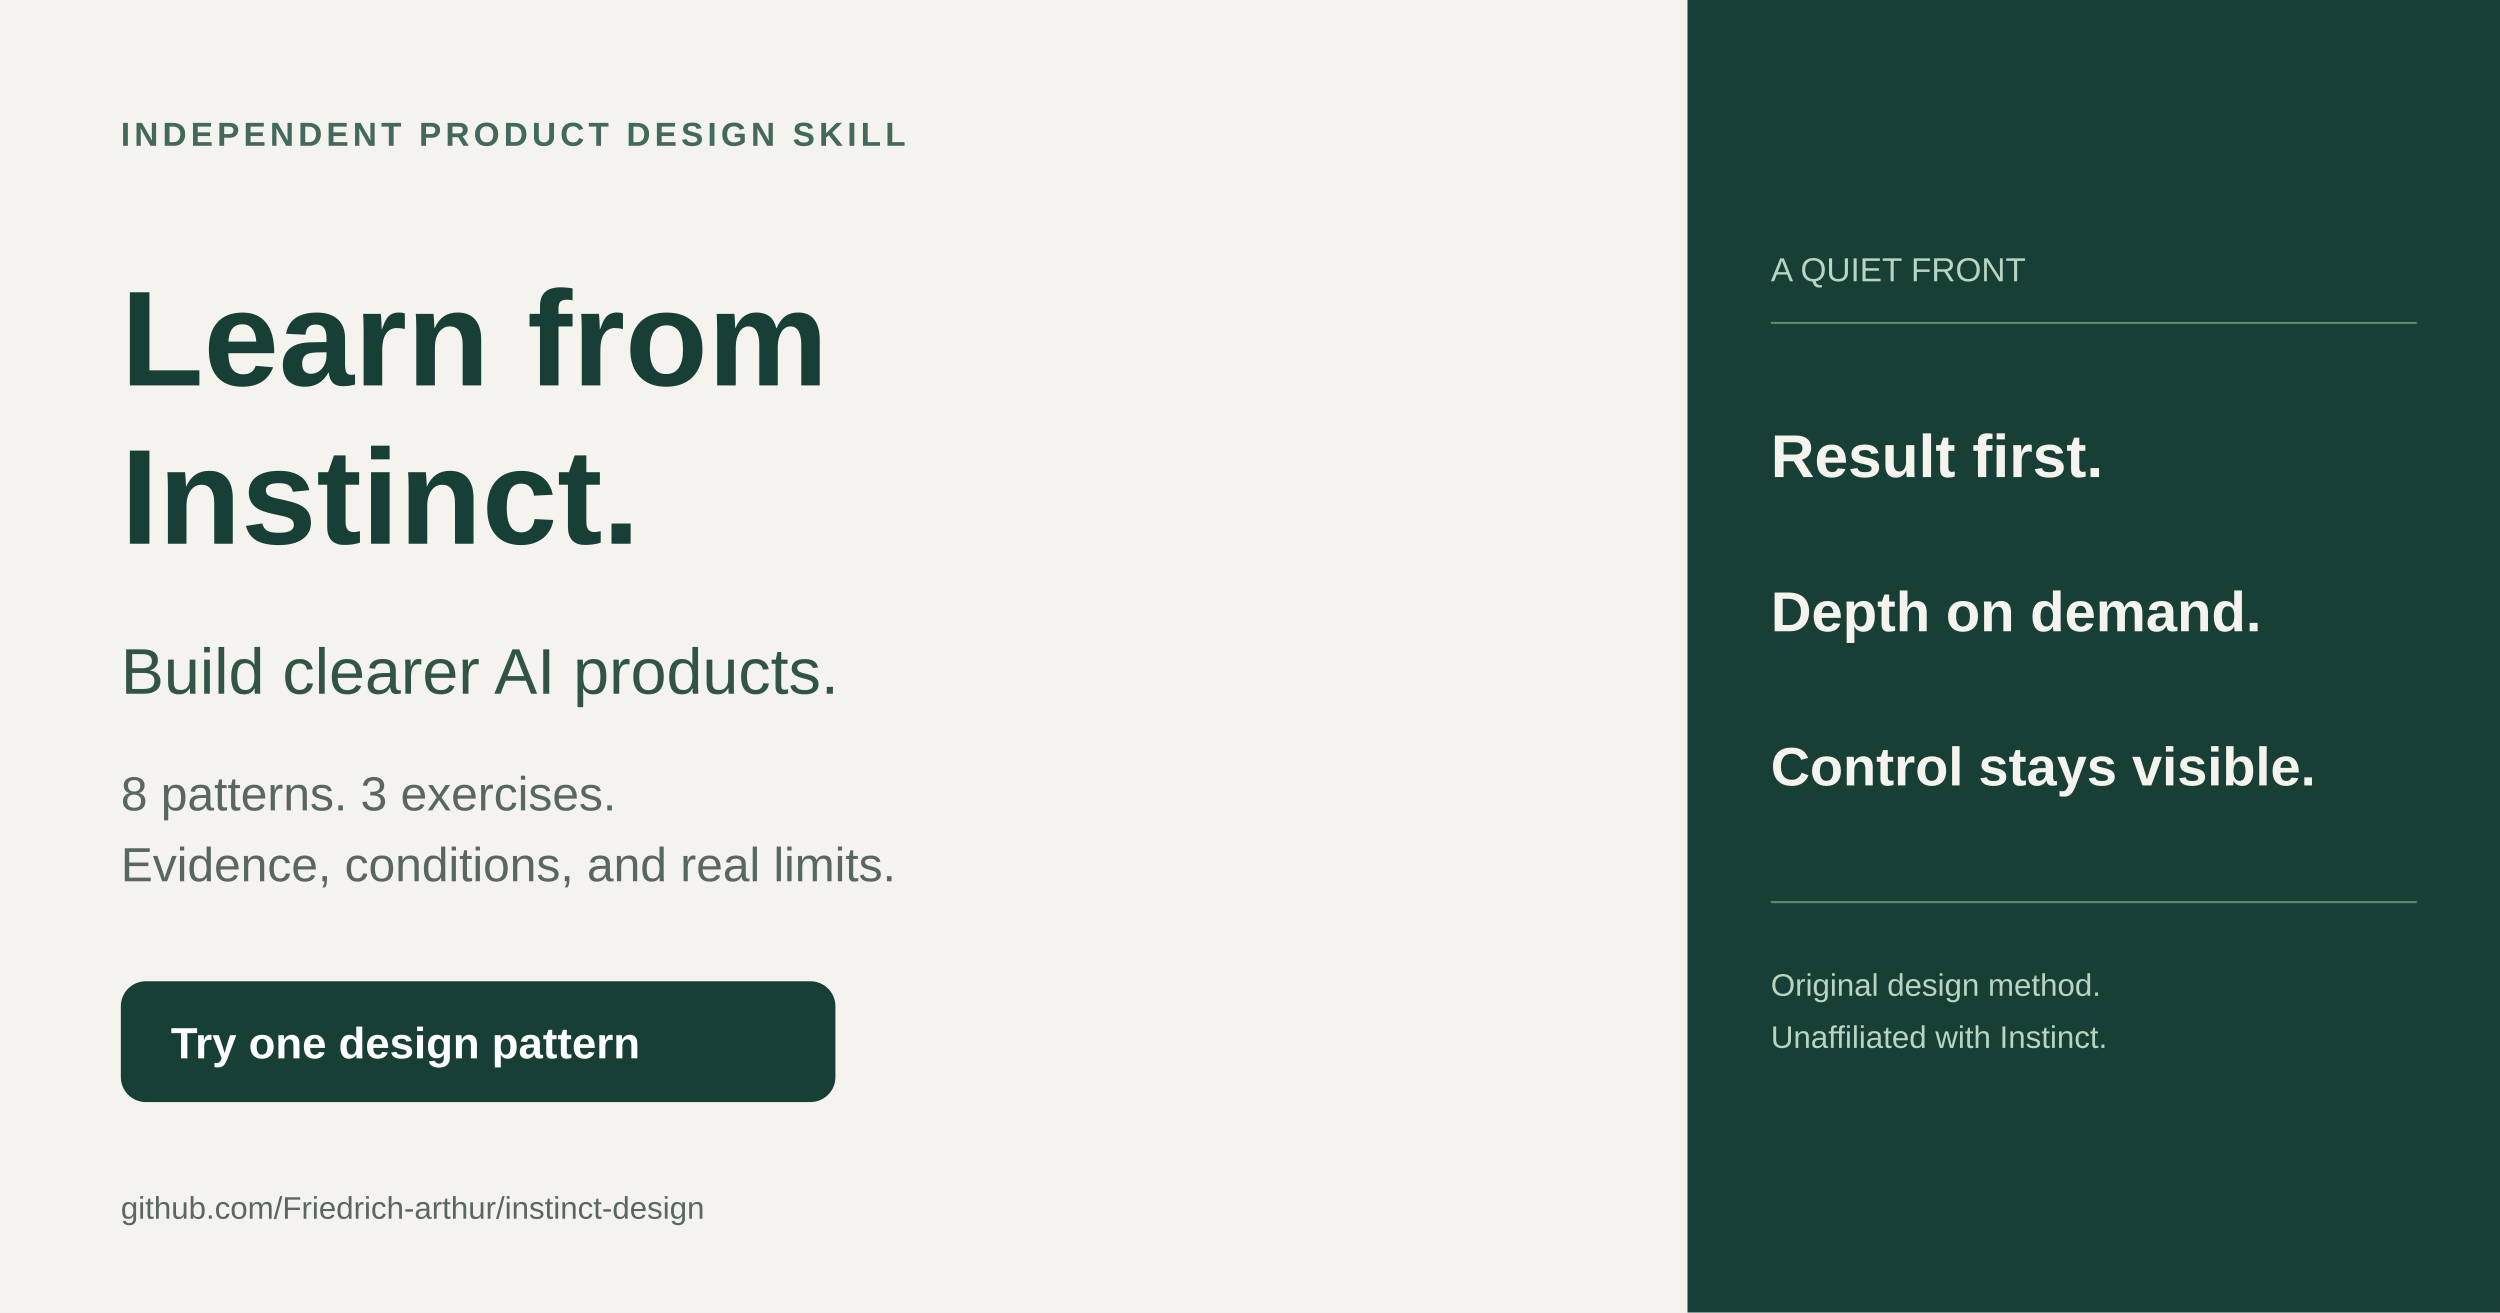
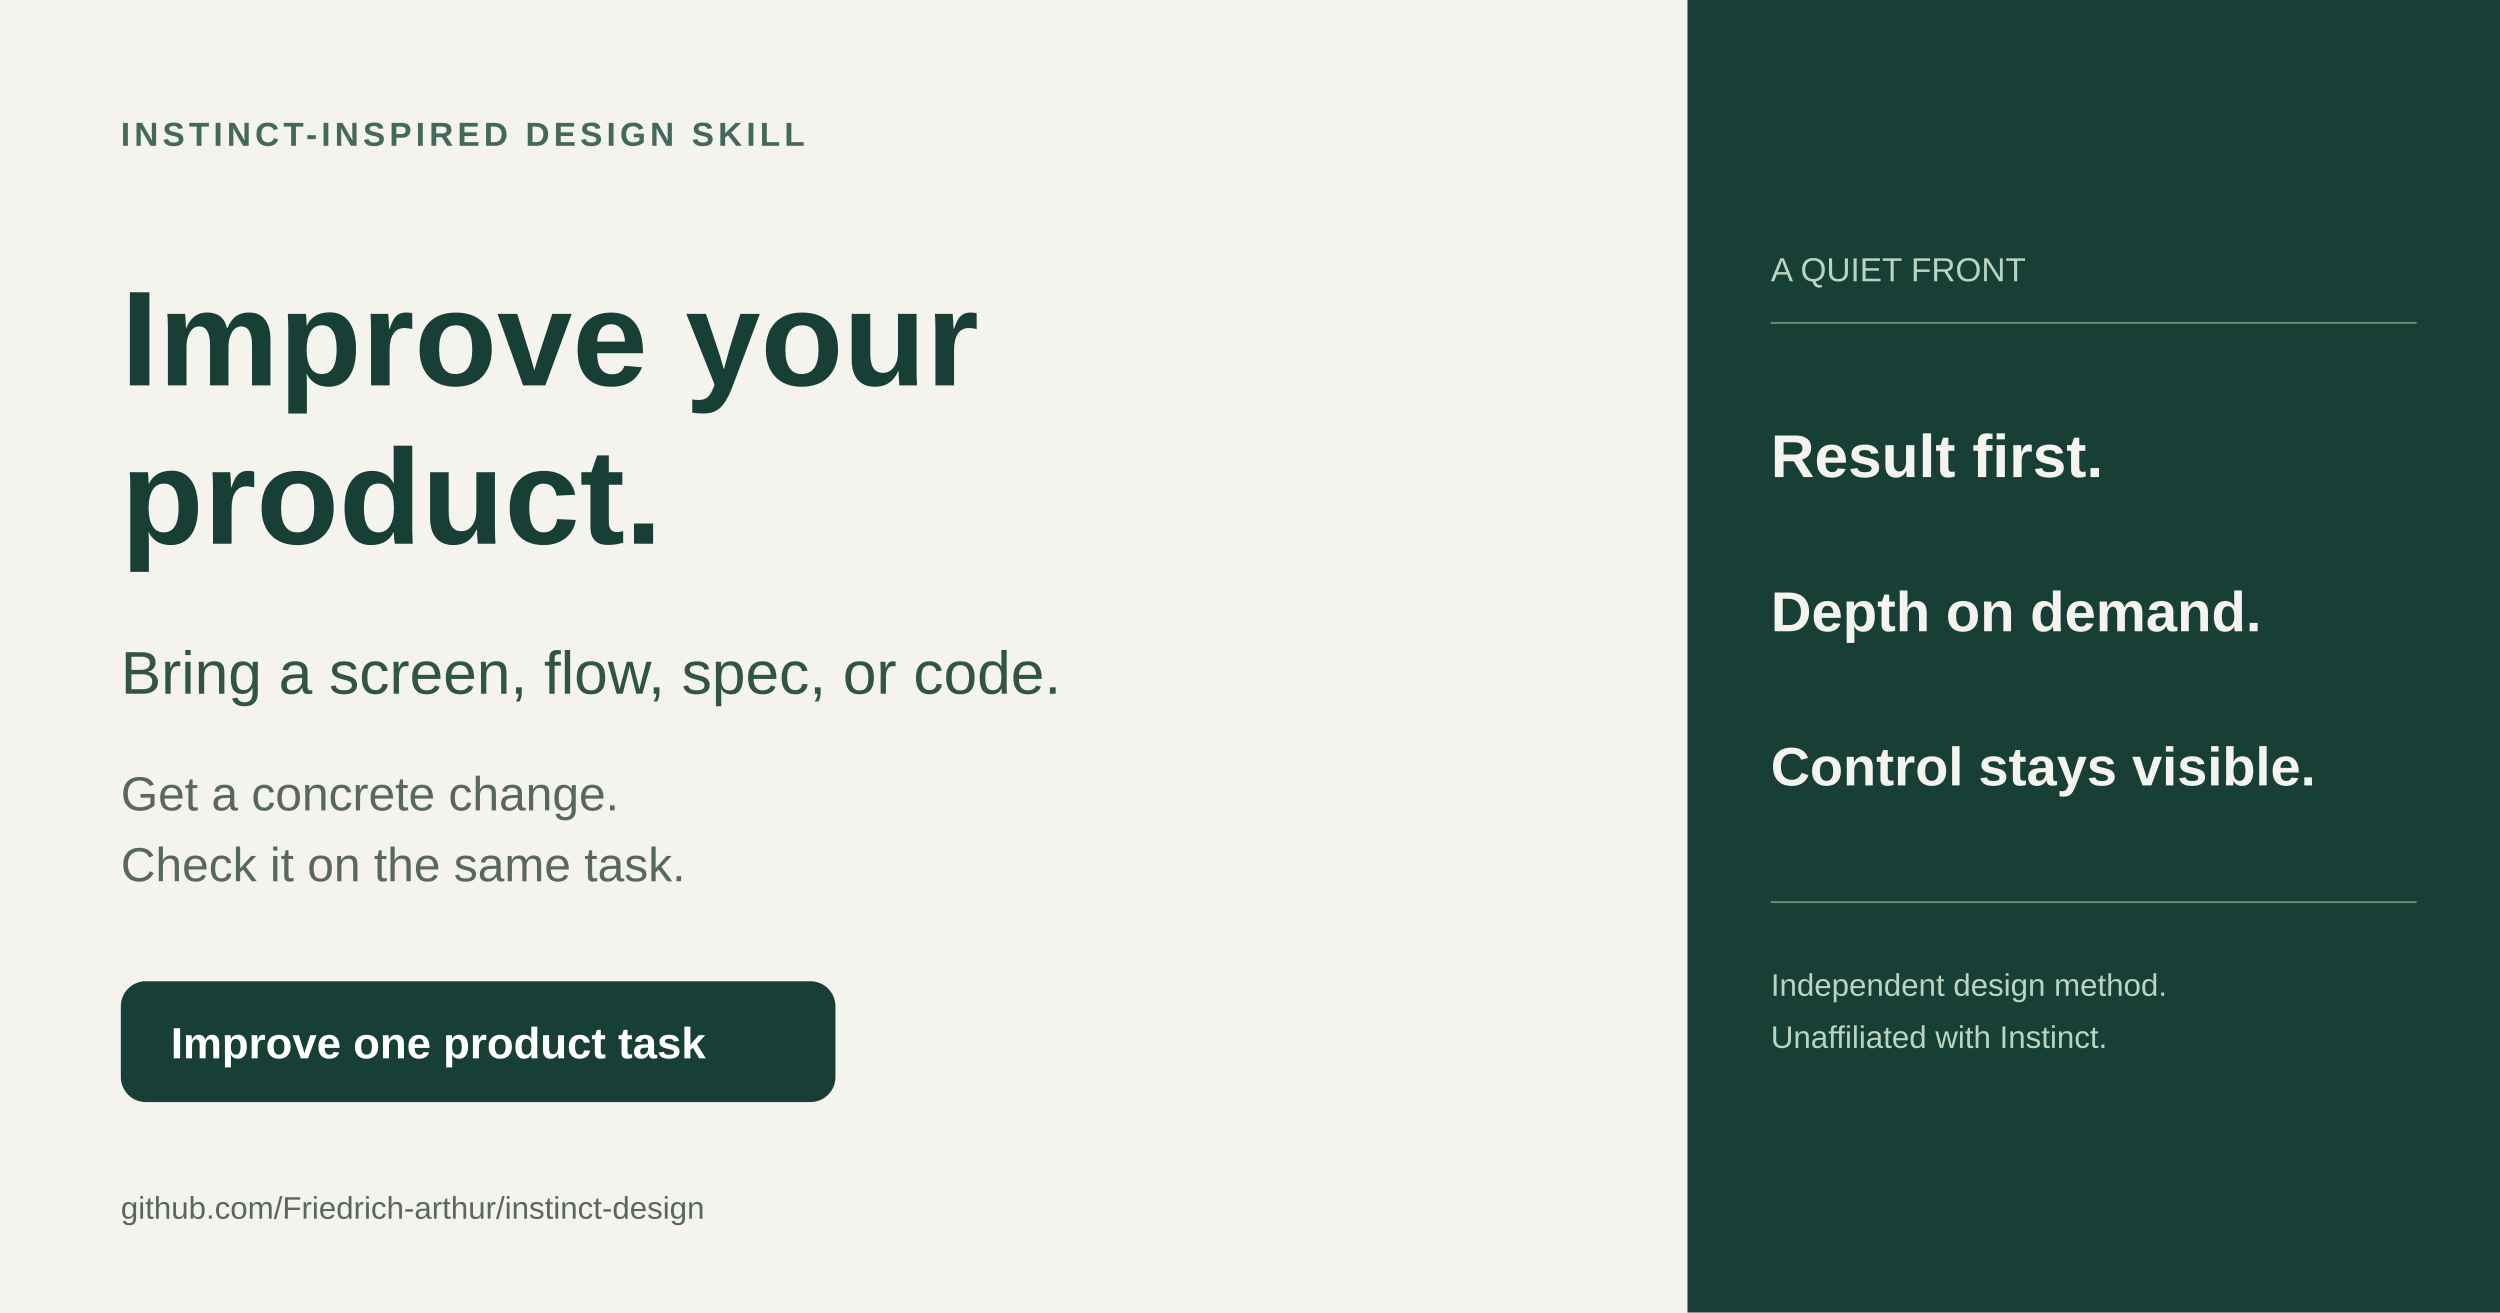
<svg xmlns="http://www.w3.org/2000/svg" width="1200" height="630" viewBox="0 0 1200 630" role="img" aria-labelledby="title desc">
  <rect width="1200" height="630" fill="#f5f3ed" />
  <rect x="810" width="390" height="630" fill="#183f35" />
  <g font-family="Arial, Helvetica, sans-serif">
-     <text x="58" y="70" font-size="16" font-weight="700" letter-spacing="2" fill="#43685c">INDEPENDENT PRODUCT DESIGN SKILL</text>
-     <text x="58" y="185" font-size="65" font-weight="700" fill="#183f35">Learn from</text>
-     <text x="58" y="261" font-size="65" font-weight="700" fill="#183f35">Instinct.</text>
-     <text x="58" y="333" font-size="31" fill="#315447">Build clearer AI products.</text>
-     <text x="58" y="389" font-size="23" fill="#59685e">8 patterns. 3 exercises.</text>
-     <text x="58" y="423" font-size="23" fill="#59685e">Evidence, conditions, and real limits.</text>
+     <text x="58" y="70" font-size="16" font-weight="700" letter-spacing="2" fill="#43685c">INSTINCT-INSPIRED DESIGN SKILL</text>
+     <text x="58" y="185" font-size="65" font-weight="700" fill="#183f35">Improve your</text>
+     <text x="58" y="261" font-size="65" font-weight="700" fill="#183f35">product.</text>
+     <text x="58" y="333" font-size="29" fill="#315447">Bring a screen, flow, spec, or code.</text>
+     <text x="58" y="389" font-size="23" fill="#59685e">Get a concrete change.</text>
+     <text x="58" y="423" font-size="23" fill="#59685e">Check it on the same task.</text>
    <rect x="58" y="471" width="343" height="58" rx="12" fill="#183f35" />
-     <text x="82" y="508" font-size="21" font-weight="700" fill="#fff">Try one design pattern</text>
+     <text x="82" y="508" font-size="21" font-weight="700" fill="#fff">Improve one product task</text>
    <text x="58" y="585" font-size="15" fill="#59685e">github.com/Friedrich-arthur/instinct-design</text>
    <line x1="850" y1="155" x2="1160" y2="155" stroke="#5f8a74" />
    <text x="850" y="135" font-size="16" fill="#b9d4c0">A QUIET FRONT</text>
    <text x="850" y="229" font-size="29" font-weight="700" fill="#f5f3ed">Result first.</text>
    <text x="850" y="303" font-size="27" font-weight="700" fill="#f5f3ed">Depth on demand.</text>
    <text x="850" y="377" font-size="26" font-weight="700" fill="#f5f3ed">Control stays visible.</text>
    <line x1="850" y1="433" x2="1160" y2="433" stroke="#5f8a74" />
-     <text x="850" y="478" font-size="15" fill="#b9d4c0">Original design method.</text>
+     <text x="850" y="478" font-size="15" fill="#b9d4c0">Independent design method.</text>
    <text x="850" y="503" font-size="15" fill="#b9d4c0">Unaffiliated with Instinct.</text>
  </g>
</svg>
